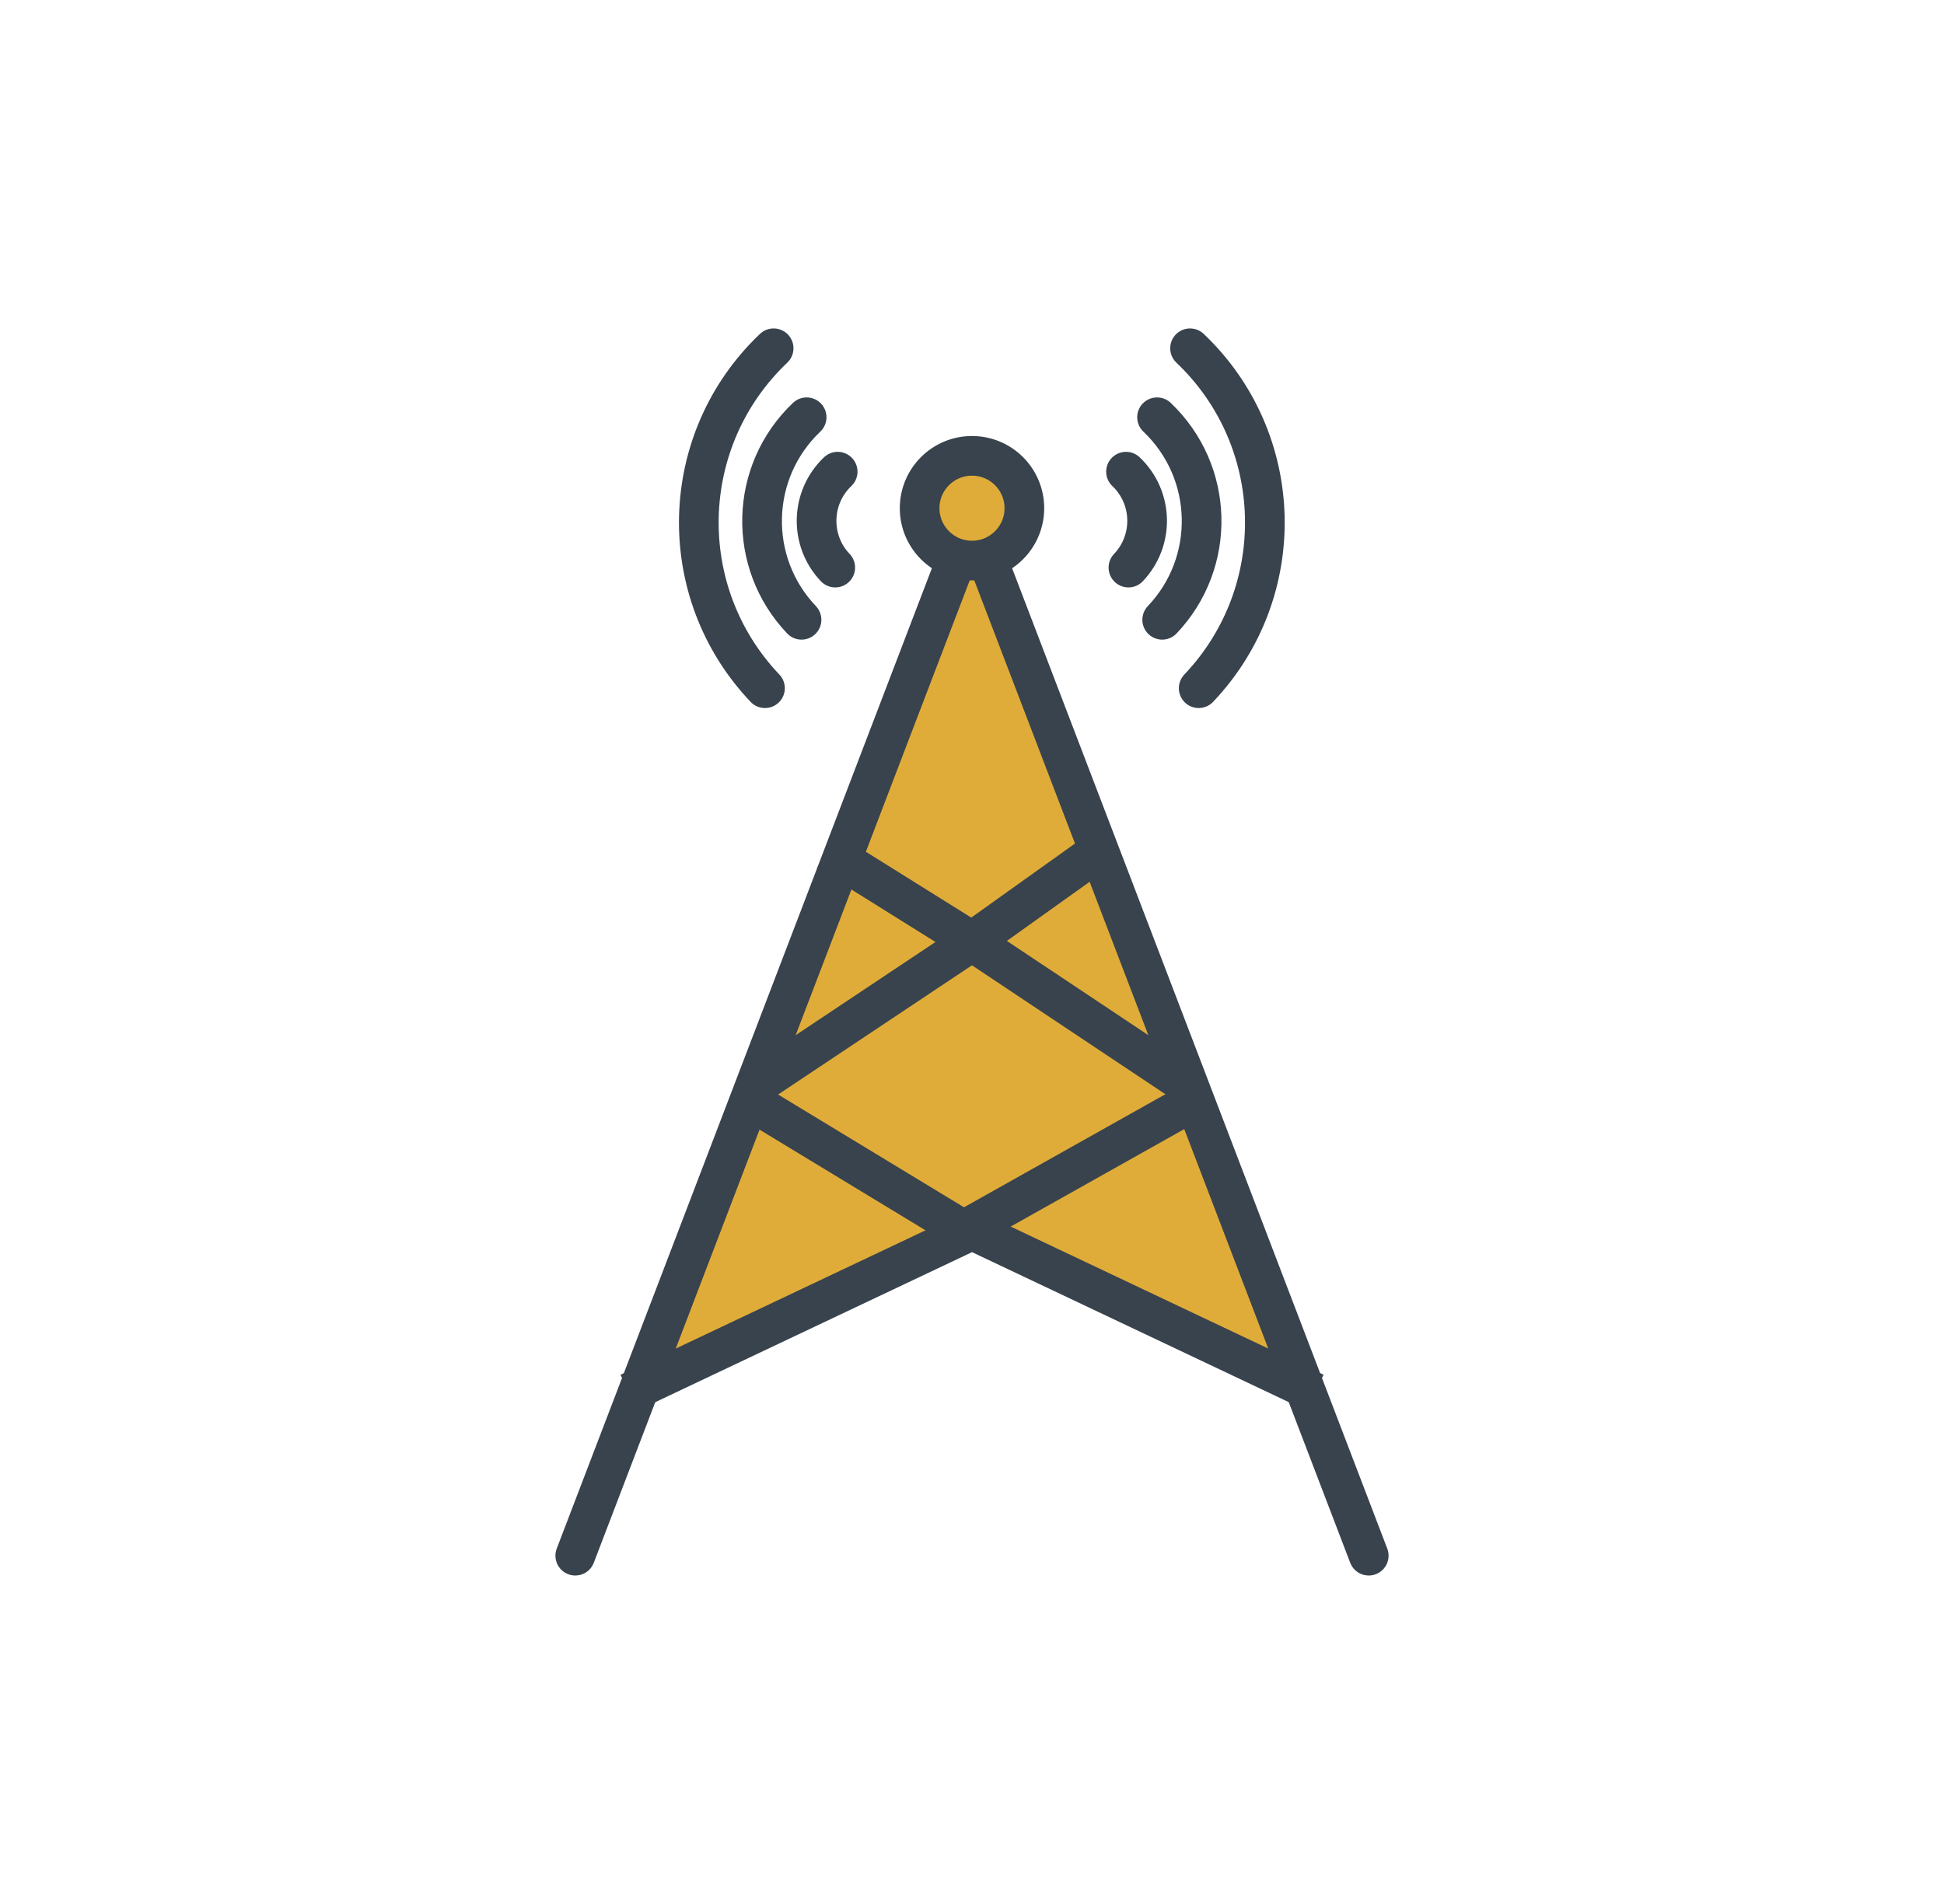
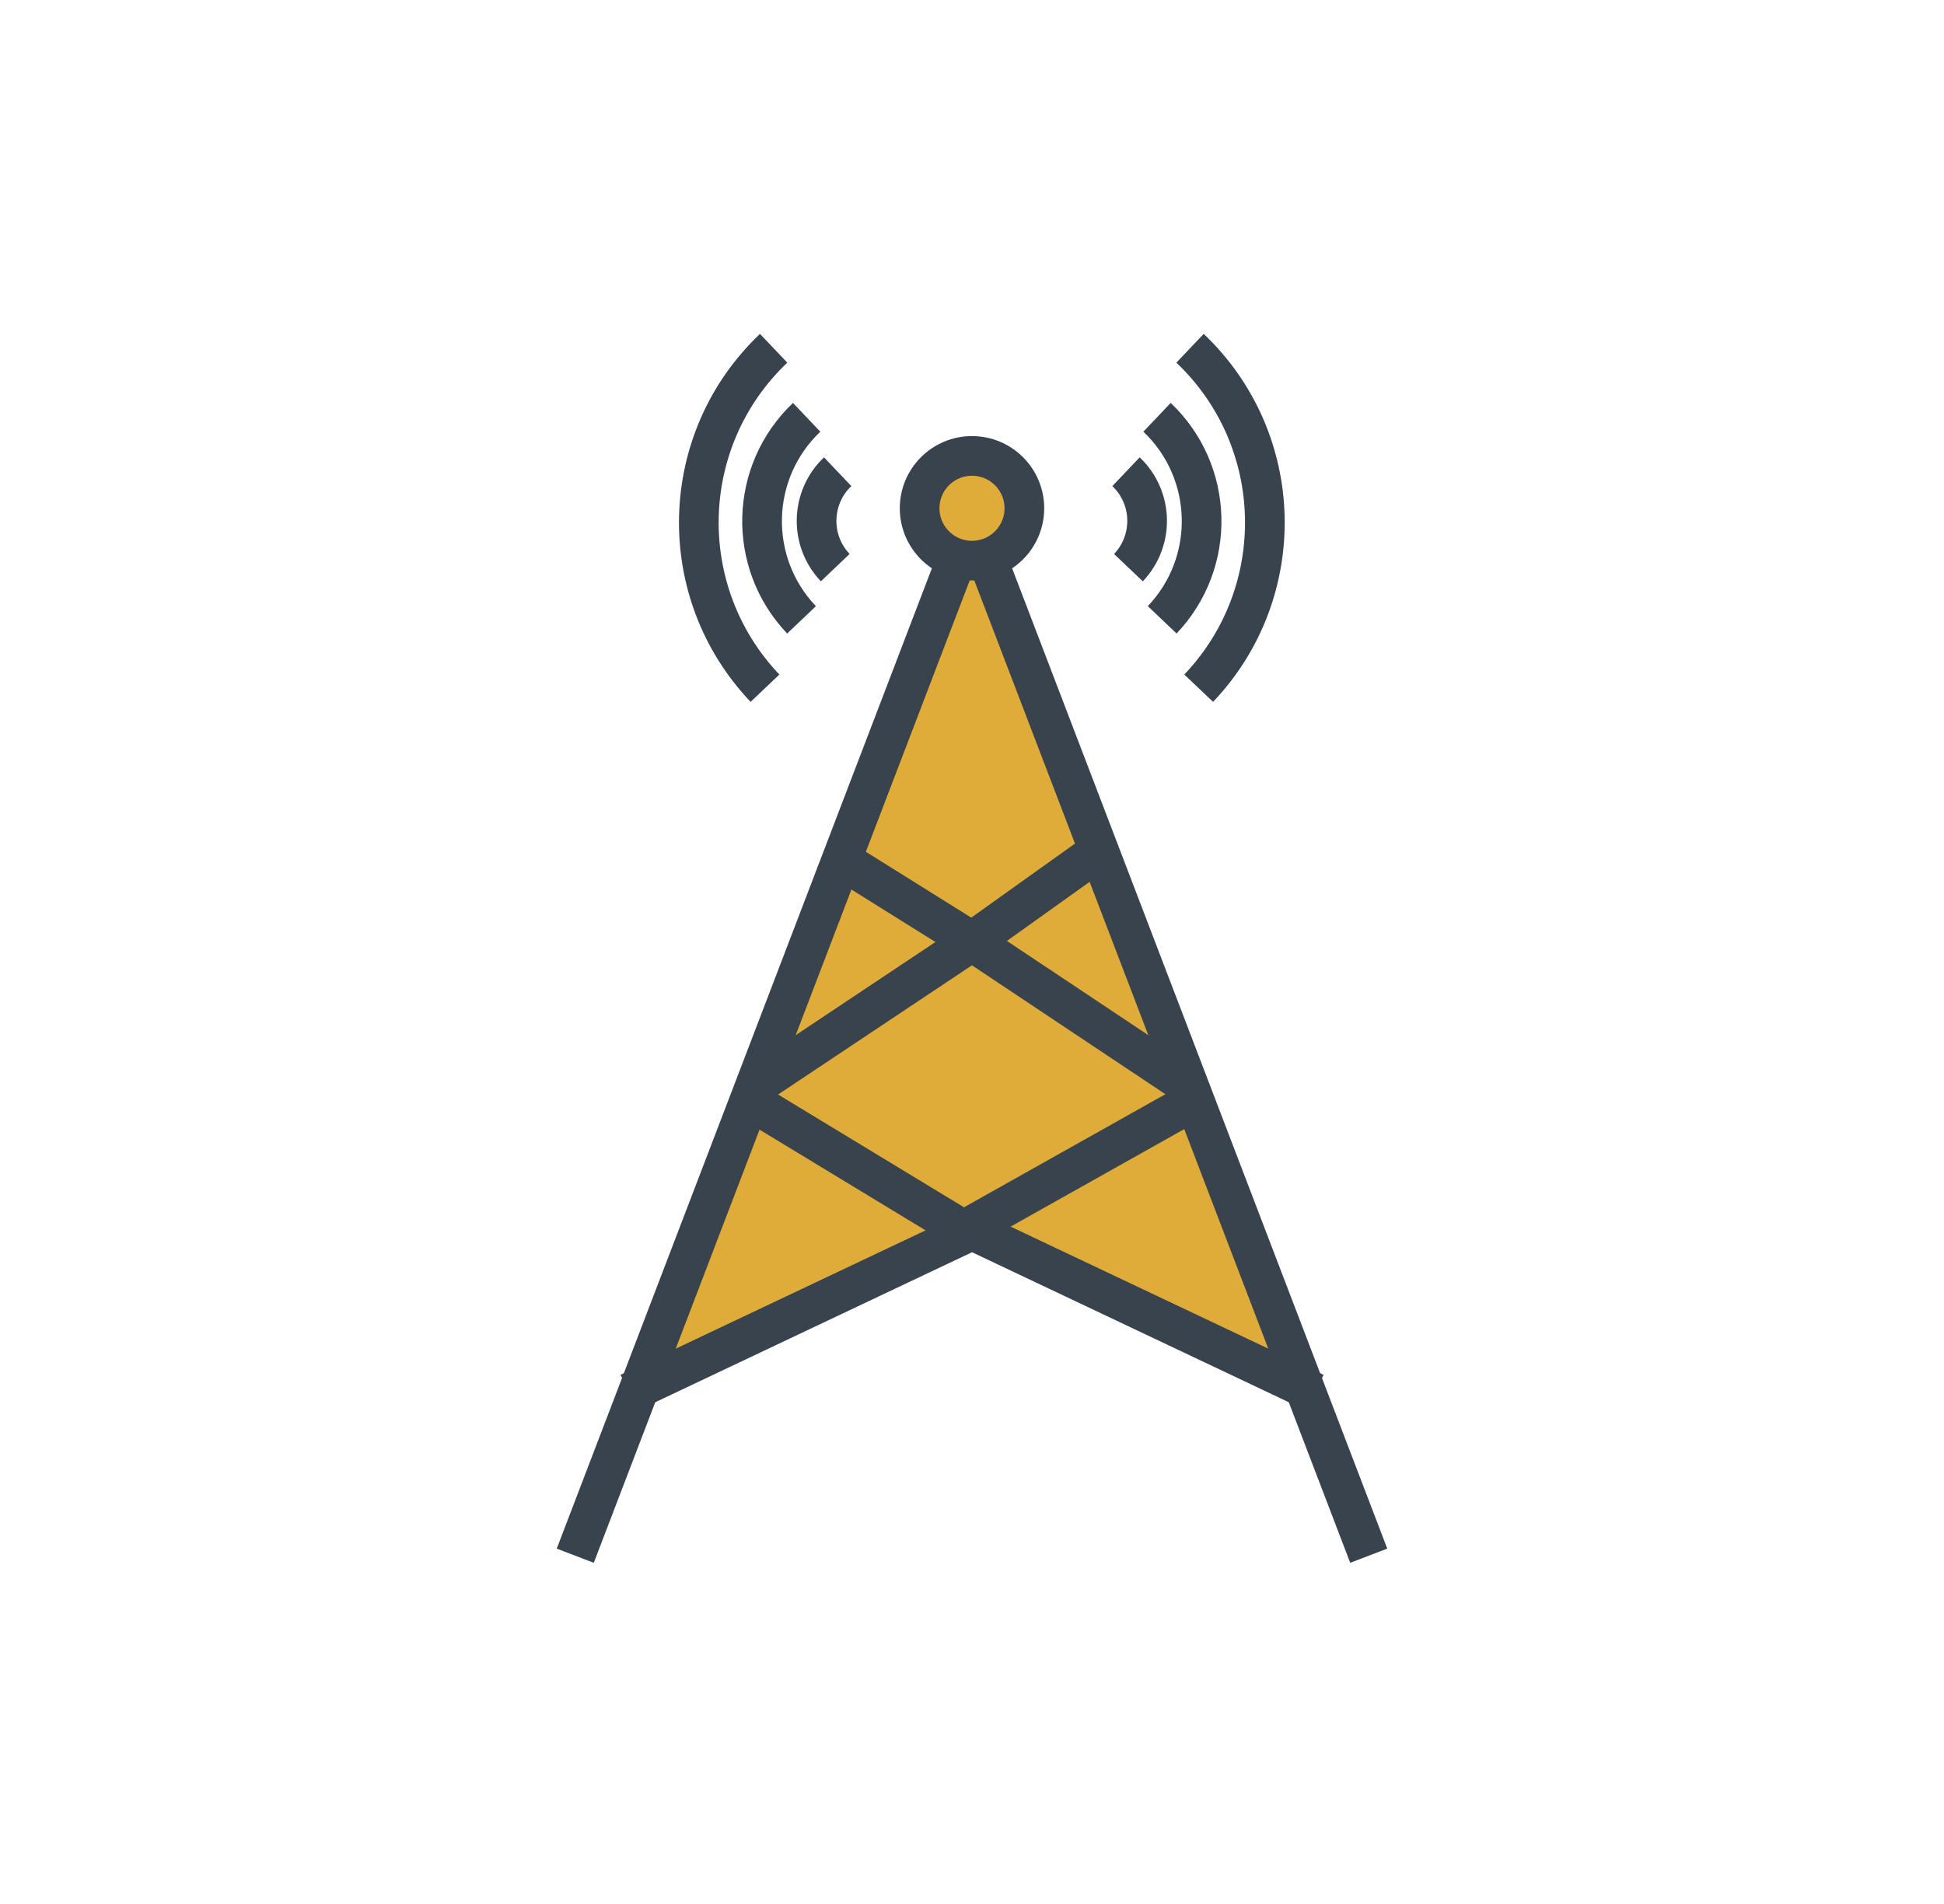
<svg xmlns="http://www.w3.org/2000/svg" width="49" height="48" viewBox="0 0 49 48" fill="none">
-   <path d="M21.053 14.309C20.402 13.625 20.43 12.542 21.114 11.891" stroke="#38434D" stroke-linecap="round" />
-   <path d="M20.203 15.625C18.828 14.179 18.886 11.893 20.332 10.519" stroke="#38434D" stroke-linecap="round" />
-   <path d="M19.282 17.35C16.976 14.923 17.073 11.086 19.5 8.78" stroke="#38434D" stroke-linecap="round" />
-   <path d="M28.443 14.309C29.094 13.625 29.067 12.542 28.382 11.891" stroke="#38434D" stroke-linecap="round" />
-   <path d="M29.294 15.625C30.668 14.179 30.61 11.893 29.164 10.519" stroke="#38434D" stroke-linecap="round" />
-   <path d="M30.214 17.35C32.52 14.923 32.423 11.086 29.996 8.78" stroke="#38434D" stroke-linecap="round" />
+   <path d="M21.053 14.31C20.402 13.626 20.43 12.543 21.114 11.892" stroke="#38434D" strokeLinecap="round" />
+   <path d="M20.203 15.627C18.828 14.181 18.886 11.895 20.332 10.521" stroke="#38434D" strokeLinecap="round" />
+   <path d="M19.282 17.35C16.976 14.923 17.073 11.086 19.5 8.78" stroke="#38434D" strokeLinecap="round" />
+   <path d="M28.443 14.311C29.094 13.626 29.067 12.543 28.382 11.892" stroke="#38434D" strokeLinecap="round" />
+   <path d="M29.294 15.626C30.668 14.181 30.61 11.895 29.164 10.52" stroke="#38434D" strokeLinecap="round" />
+   <path d="M30.214 17.35C32.52 14.923 32.423 11.086 29.996 8.78" stroke="#38434D" strokeLinecap="round" />
  <path d="M24.21 13.672L15.641 35.096L24.21 30.811L33.316 35.096L25.282 14.743L24.21 13.672Z" fill="#E0AC39" />
-   <circle cx="24.5" cy="12.812" r="1.32" fill="#E0AC39" stroke="#38434D" />
-   <path d="M20.859 21.459L24.5 23.734L27.685 21.459" stroke="#38434D" />
+   <circle cx="24.5" cy="12.814" r="1.32" fill="#E0AC39" stroke="#38434D" />
+   <path d="M20.859 21.46L24.5 23.735L27.685 21.46" stroke="#38434D" />
  <path d="M19.039 27.83L24.289 31.015L29.96 27.83" stroke="#38434D" />
  <path d="M19.039 27.375L24.499 23.735L29.96 27.375" stroke="#38434D" />
-   <path d="M15.855 35.109L24.501 31.014L33.147 35.109" stroke="#38434D" />
-   <path d="M14.5 39.219L24.065 14.219M34.5 39.219L24.935 14.219" stroke="#38434D" stroke-linecap="round" />
+   <path d="M15.855 35.111L24.501 31.016L33.147 35.111" stroke="#38434D" />
+   <path d="M14.5 39.22L24.065 14.22M34.5 39.22L24.935 14.22" stroke="#38434D" strokeLinecap="round" />
</svg>
